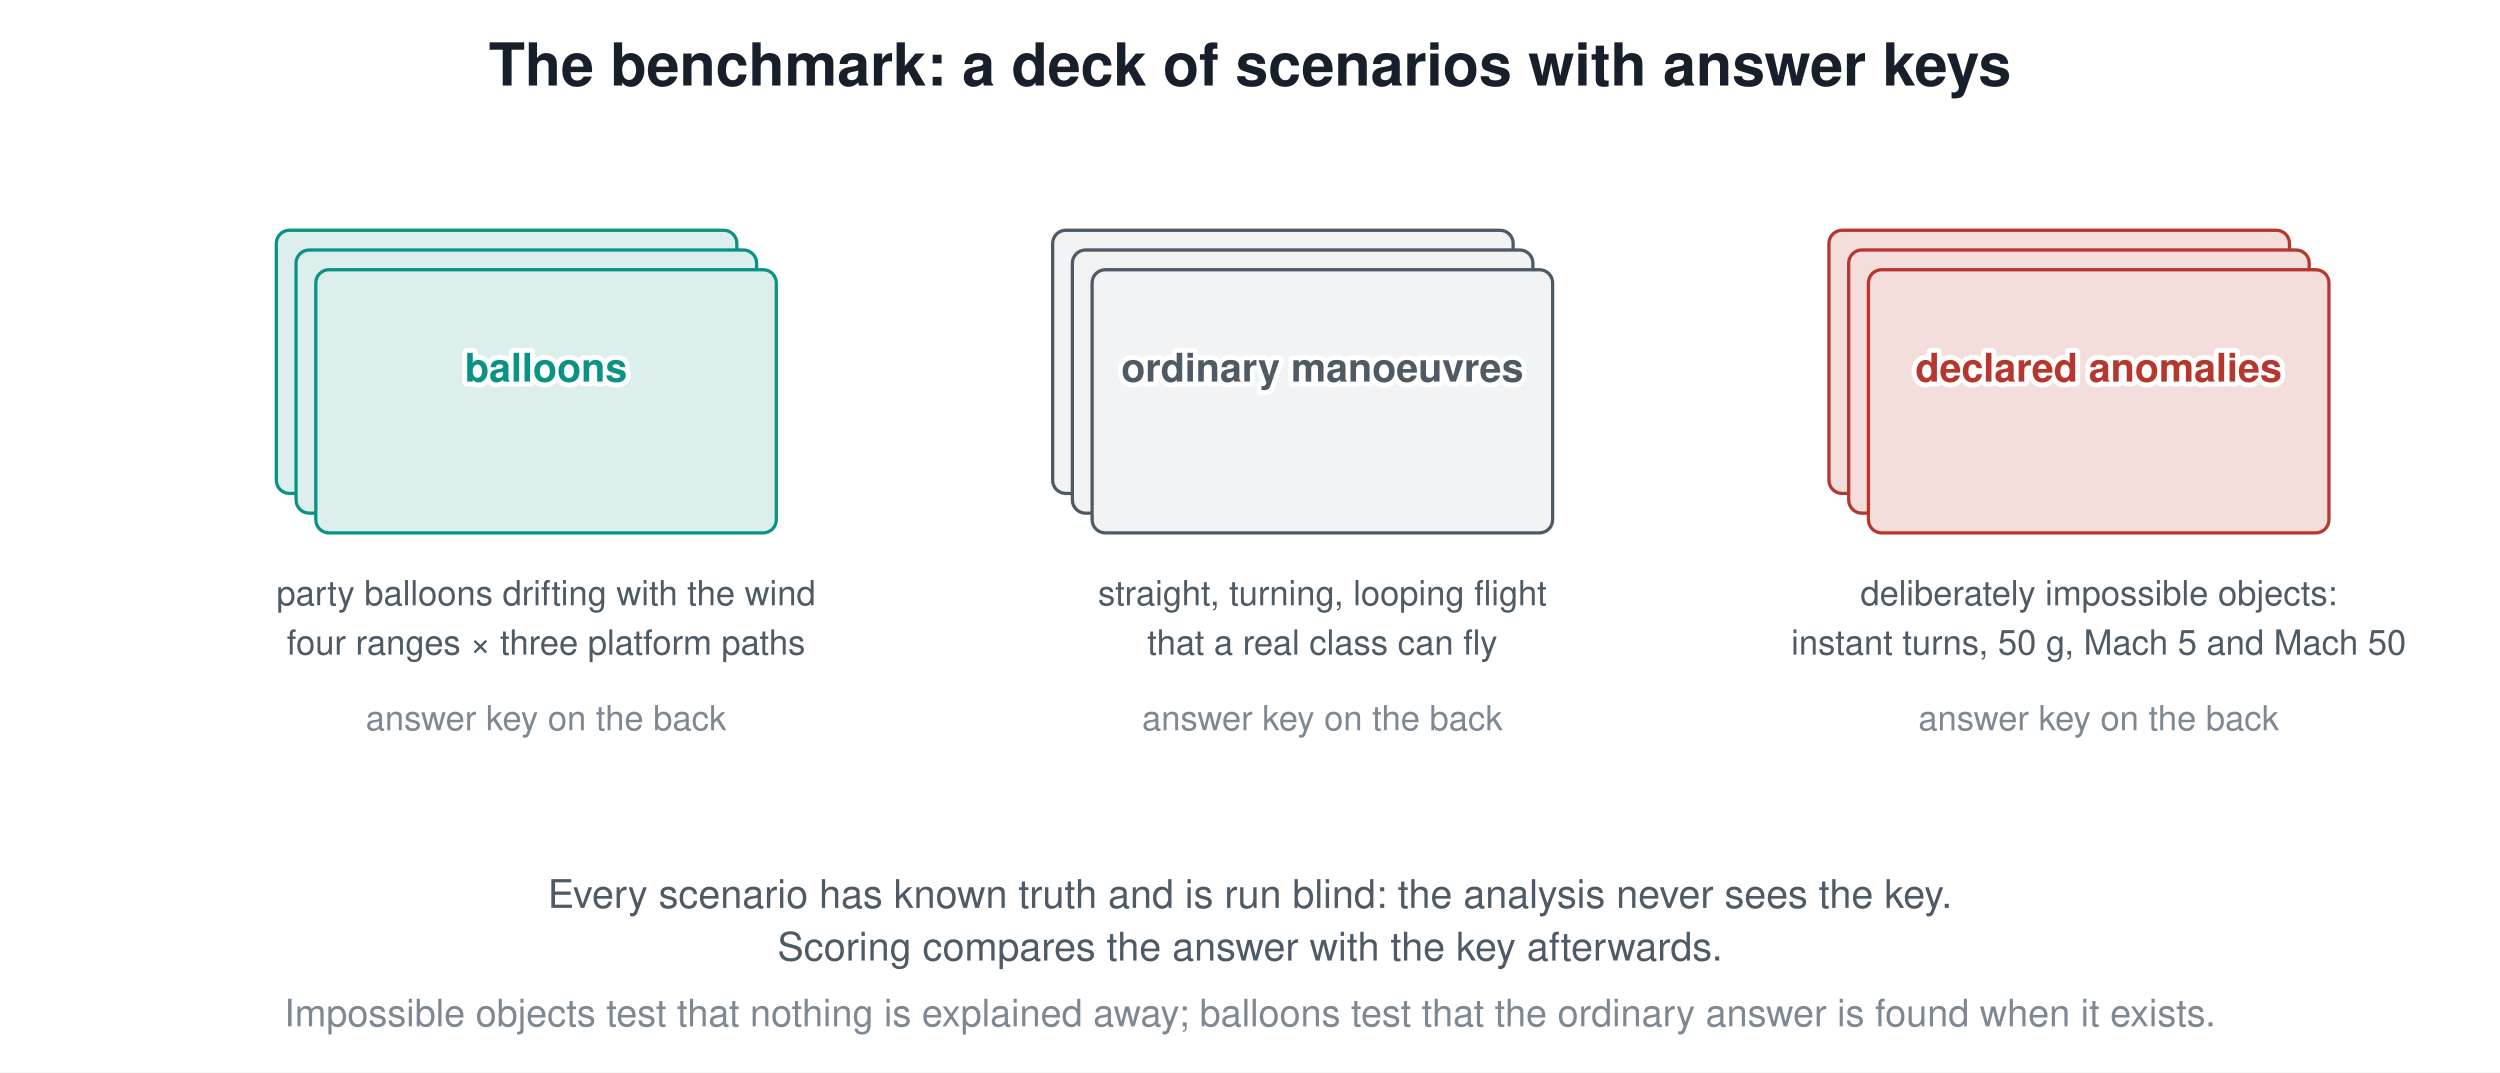
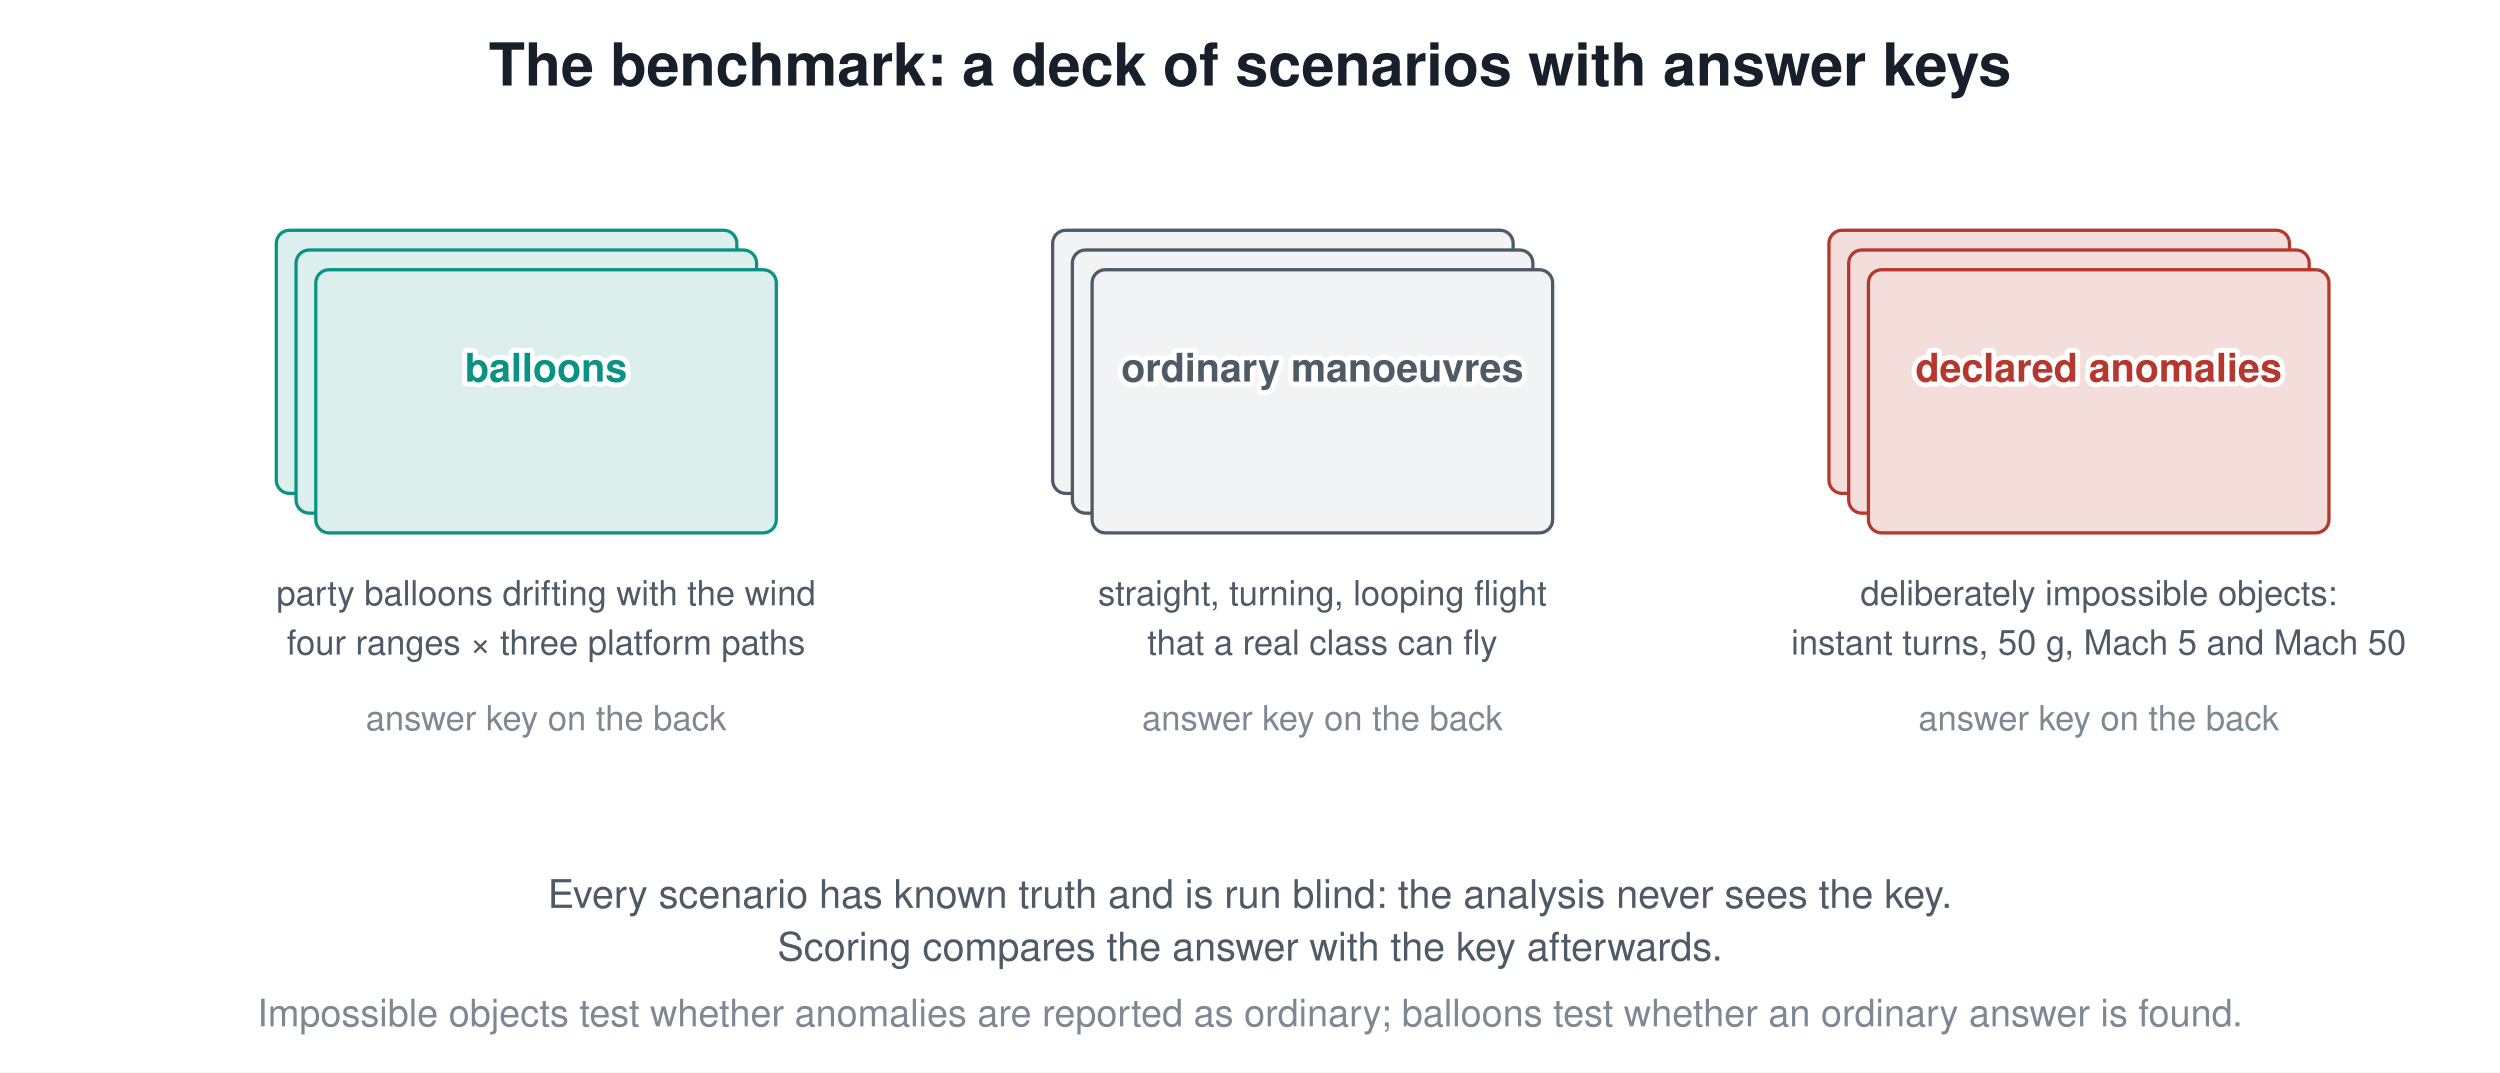
<svg xmlns="http://www.w3.org/2000/svg" width="760" height="326" viewBox="0 0 760 326" font-family="Helvetica, Arial, sans-serif">
  <rect width="760" height="326" fill="#FFFFFF" />
  <defs />
  <text x="380.0" y="26.0" font-family="Helvetica, Arial, sans-serif" font-size="18" font-weight="700" fill="#17202A" text-anchor="middle" style="">The benchmark: a deck of scenarios with answer keys</text>
  <rect x="84.0" y="70.0" width="140.0" height="80.0" rx="4" fill="#DDEFEC" stroke="#0A9384" stroke-width="1" />
  <rect x="90.0" y="76.0" width="140.0" height="80.0" rx="4" fill="#DDEFEC" stroke="#0A9384" stroke-width="1" />
  <rect x="96.0" y="82.0" width="140.0" height="80.0" rx="4" fill="#DDEFEC" stroke="#0A9384" stroke-width="1" />
  <text x="166.0" y="116.0" font-family="Helvetica, Arial, sans-serif" font-size="12" font-weight="700" fill="#0A9384" text-anchor="middle" style="paint-order:stroke;stroke:#FFFFFF;stroke-width:3px;stroke-linejoin:round;">balloons</text>
  <text x="166.0" y="184.0" font-family="Helvetica, Arial, sans-serif" font-size="10.5" font-weight="normal" fill="#4E5A66" text-anchor="middle" style="paint-order:stroke;stroke:#FFFFFF;stroke-width:3px;stroke-linejoin:round;">party balloons drifting with the wind</text>
  <text x="166.0" y="199.0" font-family="Helvetica, Arial, sans-serif" font-size="10.5" font-weight="normal" fill="#4E5A66" text-anchor="middle" style="paint-order:stroke;stroke:#FFFFFF;stroke-width:3px;stroke-linejoin:round;">four ranges × three platform paths</text>
  <text x="166.0" y="222.0" font-family="Helvetica, Arial, sans-serif" font-size="10.5" font-weight="normal" fill="#7E8893" text-anchor="middle" style="paint-order:stroke;stroke:#FFFFFF;stroke-width:3px;stroke-linejoin:round;">answer key on the back</text>
  <rect x="320.0" y="70.0" width="140.0" height="80.0" rx="4" fill="#F1F3F5" stroke="#4E5A66" stroke-width="1" />
  <rect x="326.0" y="76.0" width="140.0" height="80.0" rx="4" fill="#F1F3F5" stroke="#4E5A66" stroke-width="1" />
  <rect x="332.0" y="82.0" width="140.0" height="80.0" rx="4" fill="#F1F3F5" stroke="#4E5A66" stroke-width="1" />
  <text x="402.0" y="116.0" font-family="Helvetica, Arial, sans-serif" font-size="12" font-weight="700" fill="#4E5A66" text-anchor="middle" style="paint-order:stroke;stroke:#FFFFFF;stroke-width:3px;stroke-linejoin:round;">ordinary manoeuvres</text>
  <text x="402.0" y="184.0" font-family="Helvetica, Arial, sans-serif" font-size="10.5" font-weight="normal" fill="#4E5A66" text-anchor="middle" style="paint-order:stroke;stroke:#FFFFFF;stroke-width:3px;stroke-linejoin:round;">straight, turning, looping flight</text>
  <text x="402.0" y="199.0" font-family="Helvetica, Arial, sans-serif" font-size="10.5" font-weight="normal" fill="#4E5A66" text-anchor="middle" style="paint-order:stroke;stroke:#FFFFFF;stroke-width:3px;stroke-linejoin:round;">that a real class can fly</text>
  <text x="402.0" y="222.0" font-family="Helvetica, Arial, sans-serif" font-size="10.5" font-weight="normal" fill="#7E8893" text-anchor="middle" style="paint-order:stroke;stroke:#FFFFFF;stroke-width:3px;stroke-linejoin:round;">answer key on the back</text>
  <rect x="556.0" y="70.0" width="140.0" height="80.0" rx="4" fill="#F4DEDB" stroke="#B5372E" stroke-width="1" />
  <rect x="562.0" y="76.0" width="140.0" height="80.0" rx="4" fill="#F4DEDB" stroke="#B5372E" stroke-width="1" />
  <rect x="568.0" y="82.0" width="140.0" height="80.0" rx="4" fill="#F4DEDB" stroke="#B5372E" stroke-width="1" />
  <text x="638.0" y="116.0" font-family="Helvetica, Arial, sans-serif" font-size="12" font-weight="700" fill="#B5372E" text-anchor="middle" style="paint-order:stroke;stroke:#FFFFFF;stroke-width:3px;stroke-linejoin:round;">declared anomalies</text>
  <text x="638.0" y="184.0" font-family="Helvetica, Arial, sans-serif" font-size="10.5" font-weight="normal" fill="#4E5A66" text-anchor="middle" style="paint-order:stroke;stroke:#FFFFFF;stroke-width:3px;stroke-linejoin:round;">deliberately impossible objects:</text>
  <text x="638.0" y="199.0" font-family="Helvetica, Arial, sans-serif" font-size="10.5" font-weight="normal" fill="#4E5A66" text-anchor="middle" style="paint-order:stroke;stroke:#FFFFFF;stroke-width:3px;stroke-linejoin:round;">instant turns, 50 g, Mach 5 and Mach 50</text>
  <text x="638.0" y="222.0" font-family="Helvetica, Arial, sans-serif" font-size="10.5" font-weight="normal" fill="#7E8893" text-anchor="middle" style="paint-order:stroke;stroke:#FFFFFF;stroke-width:3px;stroke-linejoin:round;">answer key on the back</text>
  <text x="380.0" y="276.0" font-family="Helvetica, Arial, sans-serif" font-size="12" font-weight="normal" fill="#4E5A66" text-anchor="middle" style="paint-order:stroke;stroke:#FFFFFF;stroke-width:3px;stroke-linejoin:round;">Every scenario has known truth and is run blind: the analysis never sees the key.</text>
  <text x="380.0" y="292.0" font-family="Helvetica, Arial, sans-serif" font-size="12" font-weight="normal" fill="#4E5A66" text-anchor="middle" style="paint-order:stroke;stroke:#FFFFFF;stroke-width:3px;stroke-linejoin:round;">Scoring compares the answer with the key afterwards.</text>
-   <text x="380.0" y="312.0" font-family="Helvetica, Arial, sans-serif" font-size="11.5" font-weight="normal" fill="#7E8893" text-anchor="middle" style="paint-order:stroke;stroke:#FFFFFF;stroke-width:3px;stroke-linejoin:round;">Impossible objects test that nothing is explained away; balloons test that the ordinary answer is found when it exists.</text>
+   <text x="380.0" y="312.0" font-family="Helvetica, Arial, sans-serif" font-size="11.5" font-weight="normal" fill="#7E8893" text-anchor="middle" style="paint-order:stroke;stroke:#FFFFFF;stroke-width:3px;stroke-linejoin:round;">Impossible objects test whether anomalies are reported as ordinary; balloons test whether an ordinary answer is found.</text>
</svg>
